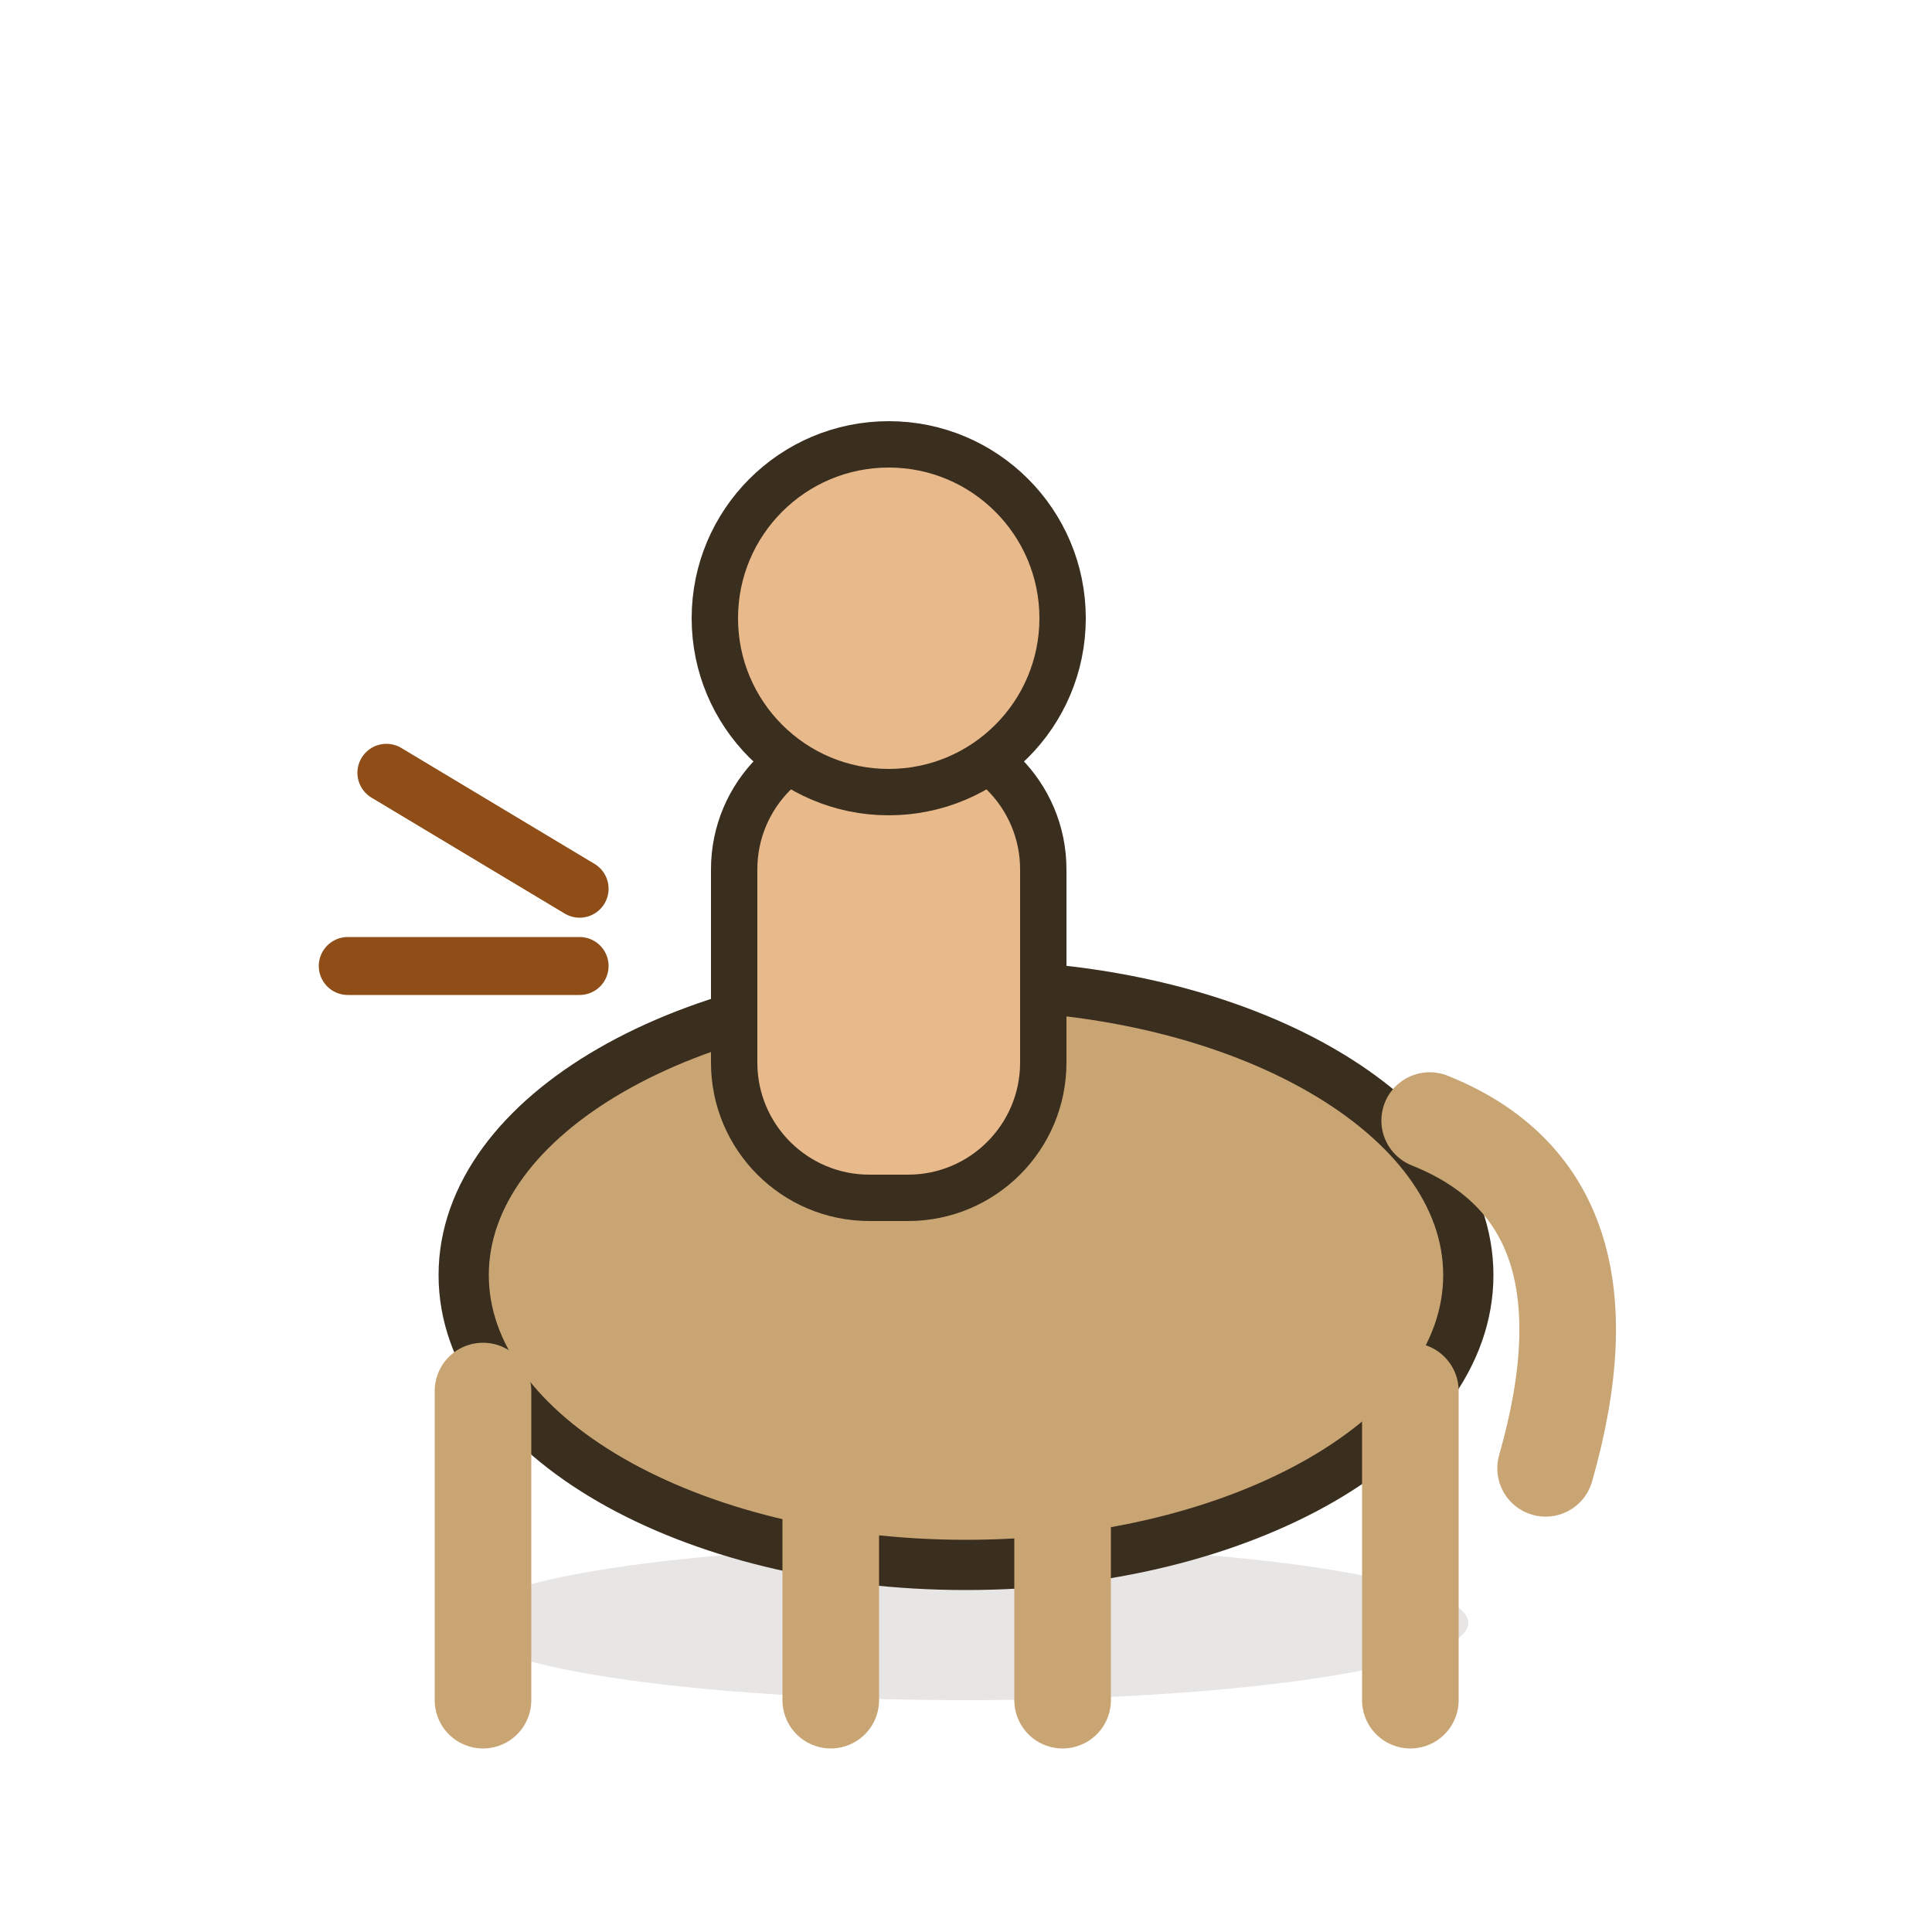
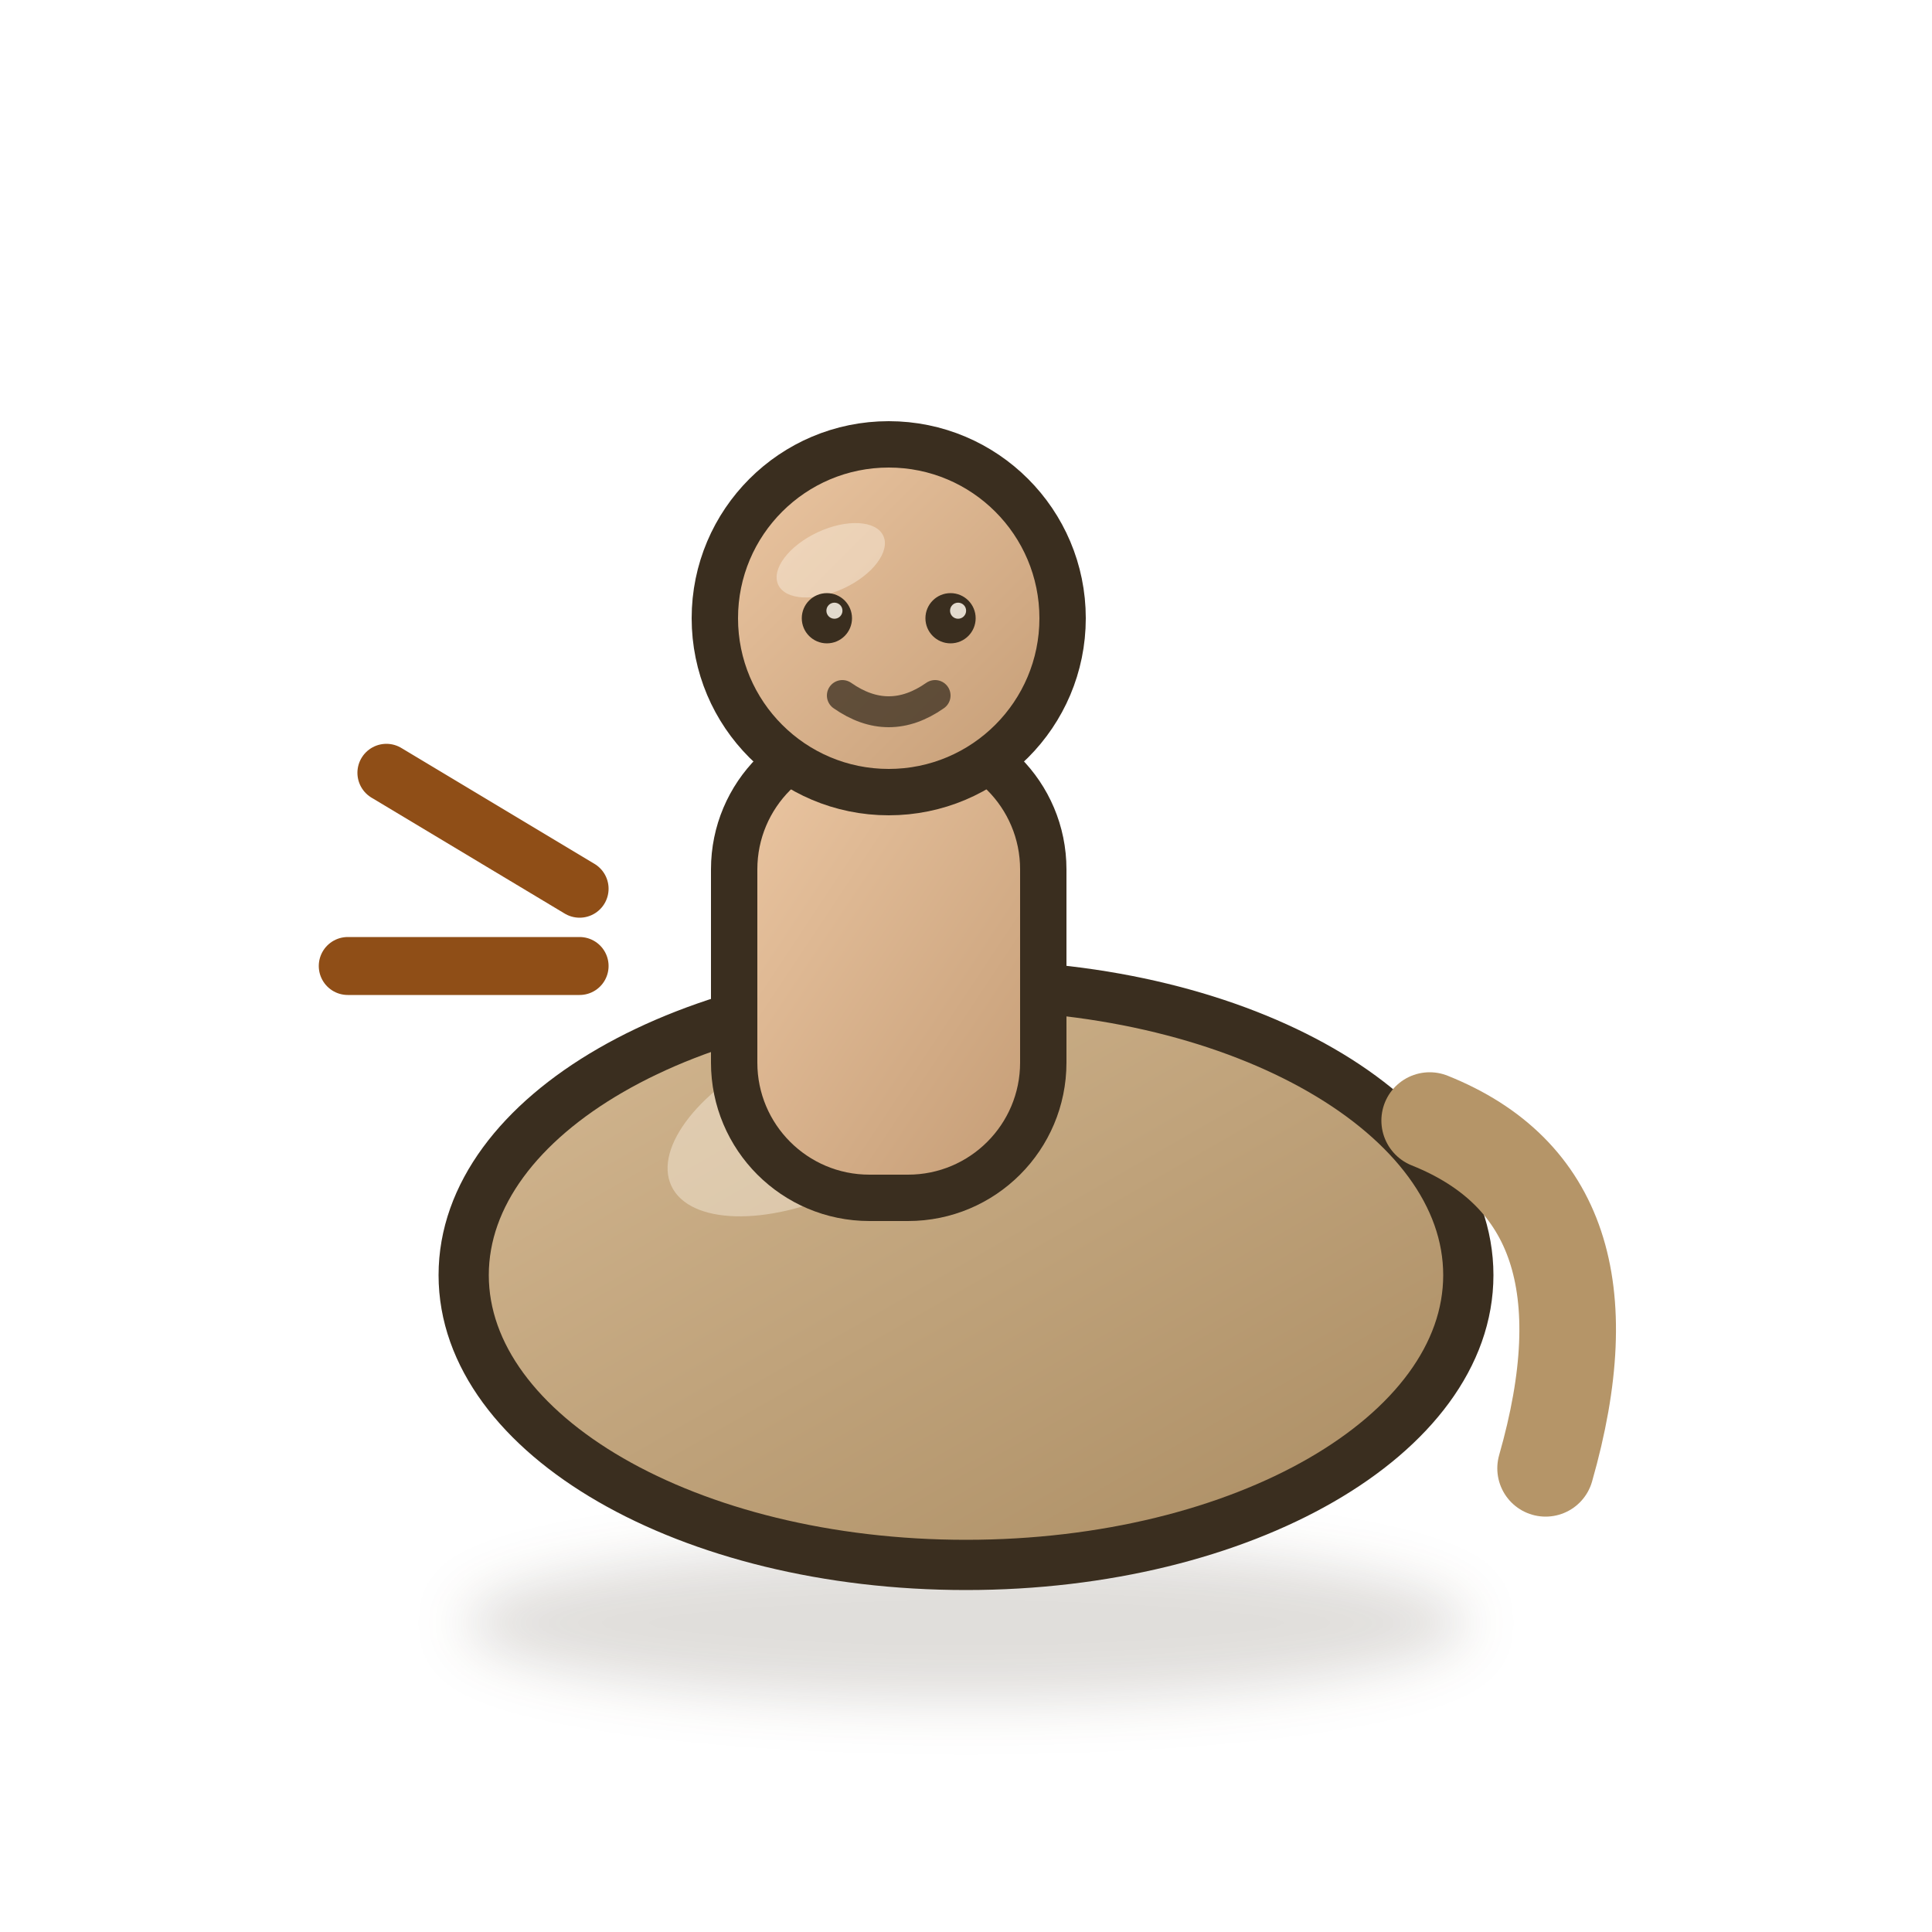
<svg xmlns="http://www.w3.org/2000/svg" viewBox="0 0 100 100" width="100" height="100" preserveAspectRatio="none">
-   <ellipse cx="50" cy="84" rx="26" ry="4" fill="#3A2E1F" opacity="0.12" />
-   <ellipse cx="50" cy="66" rx="26" ry="15" fill="#C9A574" stroke="#3A2E1F" stroke-width="2.6" />
-   <line x1="25" y1="72" x2="25" y2="88" stroke="#C9A574" stroke-width="5" stroke-linecap="round" />
-   <line x1="43" y1="72" x2="43" y2="88" stroke="#C9A574" stroke-width="5" stroke-linecap="round" />
-   <line x1="55" y1="72" x2="55" y2="88" stroke="#C9A574" stroke-width="5" stroke-linecap="round" />
-   <line x1="73" y1="72" x2="73" y2="88" stroke="#C9A574" stroke-width="5" stroke-linecap="round" />
-   <path d="M 74 58 Q 84 62 80 76" fill="none" stroke="#C9A574" stroke-width="5" stroke-linecap="round" />
-   <rect x="38" y="38" width="16" height="24" rx="7" fill="#E8B98A" stroke="#3A2E1F" stroke-width="2.4" />
-   <circle cx="46" cy="32" r="9" fill="#E8B98A" stroke="#3A2E1F" stroke-width="2.4" />
+   <filter id="bl174" x="-50%" y="-50%" width="200%" height="200%">
+     <feGaussianBlur stdDeviation="1.4" />
+   </filter>
+   <ellipse cx="50" cy="84" rx="26" ry="4" fill="#3A2E1F" opacity="0.16" filter="url(#bl174)" />
+   <linearGradient id="dg171" x1="0" y1="0" x2="1" y2="1">
+     <stop offset="0%" stop-color="#d5b993" />
+     <stop offset="100%" stop-color="#a98b61" />
+   </linearGradient>
+   <ellipse cx="50" cy="66" rx="26" ry="15" fill="url(#dg171)" stroke="#3A2E1F" stroke-width="2.6" />
+   <ellipse cx="42" cy="58" rx="8" ry="4" fill="#FFF8EC" opacity="0.4" transform="rotate(-25 42 58)" />
+   <linearGradient id="vg175" x1="0" y1="0" x2="0" y2="1">
+     <stop offset="0%" stop-color="#d1b287" />
+     <stop offset="100%" stop-color="#a1845d" />
+   </linearGradient>
+   <line x1="25" y1="72" x2="25" y2="88" stroke="url(#vg175)" stroke-width="5" stroke-linecap="round" />
+   <line x1="43" y1="72" x2="43" y2="88" stroke="url(#vg175)" stroke-width="5" stroke-linecap="round" />
+   <linearGradient id="vg176" x1="0" y1="0" x2="0" y2="1">
+     <stop offset="0%" stop-color="#d1b287" />
+     <stop offset="100%" stop-color="#a1845d" />
+   </linearGradient>
+   <line x1="55" y1="72" x2="55" y2="88" stroke="url(#vg176)" stroke-width="5" stroke-linecap="round" />
+   <line x1="73" y1="72" x2="73" y2="88" stroke="url(#vg176)" stroke-width="5" stroke-linecap="round" />
+   <path d="M 74 58 Q 84 62 80 76" fill="none" stroke="#b59568" stroke-width="5" stroke-linecap="round" />
+   <linearGradient id="dg173" x1="0" y1="0" x2="1" y2="1">
+     <stop offset="0%" stop-color="#edc8a4" />
+     <stop offset="100%" stop-color="#c39b74" />
+   </linearGradient>
+   <rect x="38" y="38" width="16" height="24" rx="7" fill="url(#dg173)" stroke="#3A2E1F" stroke-width="2.4" />
+   <linearGradient id="dg172" x1="0" y1="0" x2="1" y2="1">
+     <stop offset="0%" stop-color="#edc8a4" />
+     <stop offset="100%" stop-color="#c39b74" />
+   </linearGradient>
+   <circle cx="46" cy="32" r="9" fill="url(#dg172)" stroke="#3A2E1F" stroke-width="2.4" />
+   <ellipse cx="43" cy="29" rx="3" ry="1.6" fill="#FFF8EC" opacity="0.4" transform="rotate(-25 43 29)" />
+   <circle cx="42.8" cy="32" r="1.3" fill="#3A2E1F" />
+   <circle cx="49.2" cy="32" r="1.3" fill="#3A2E1F" />
+   <circle cx="43.19" cy="31.61" r="0.416" fill="#FFF8EC" opacity="0.85" />
+   <circle cx="49.59" cy="31.61" r="0.416" fill="#FFF8EC" opacity="0.85" />
+   <path d="M 43.6 36 Q 46 37.68 48.4 36" fill="none" stroke="#3A2E1F" stroke-width="1.6" stroke-linecap="round" opacity="0.75" />
  <path d="M 30 46 L 20 40 M 30 50 L 18 50" stroke="#8F4E17" stroke-width="3" stroke-linecap="round" />
</svg>
